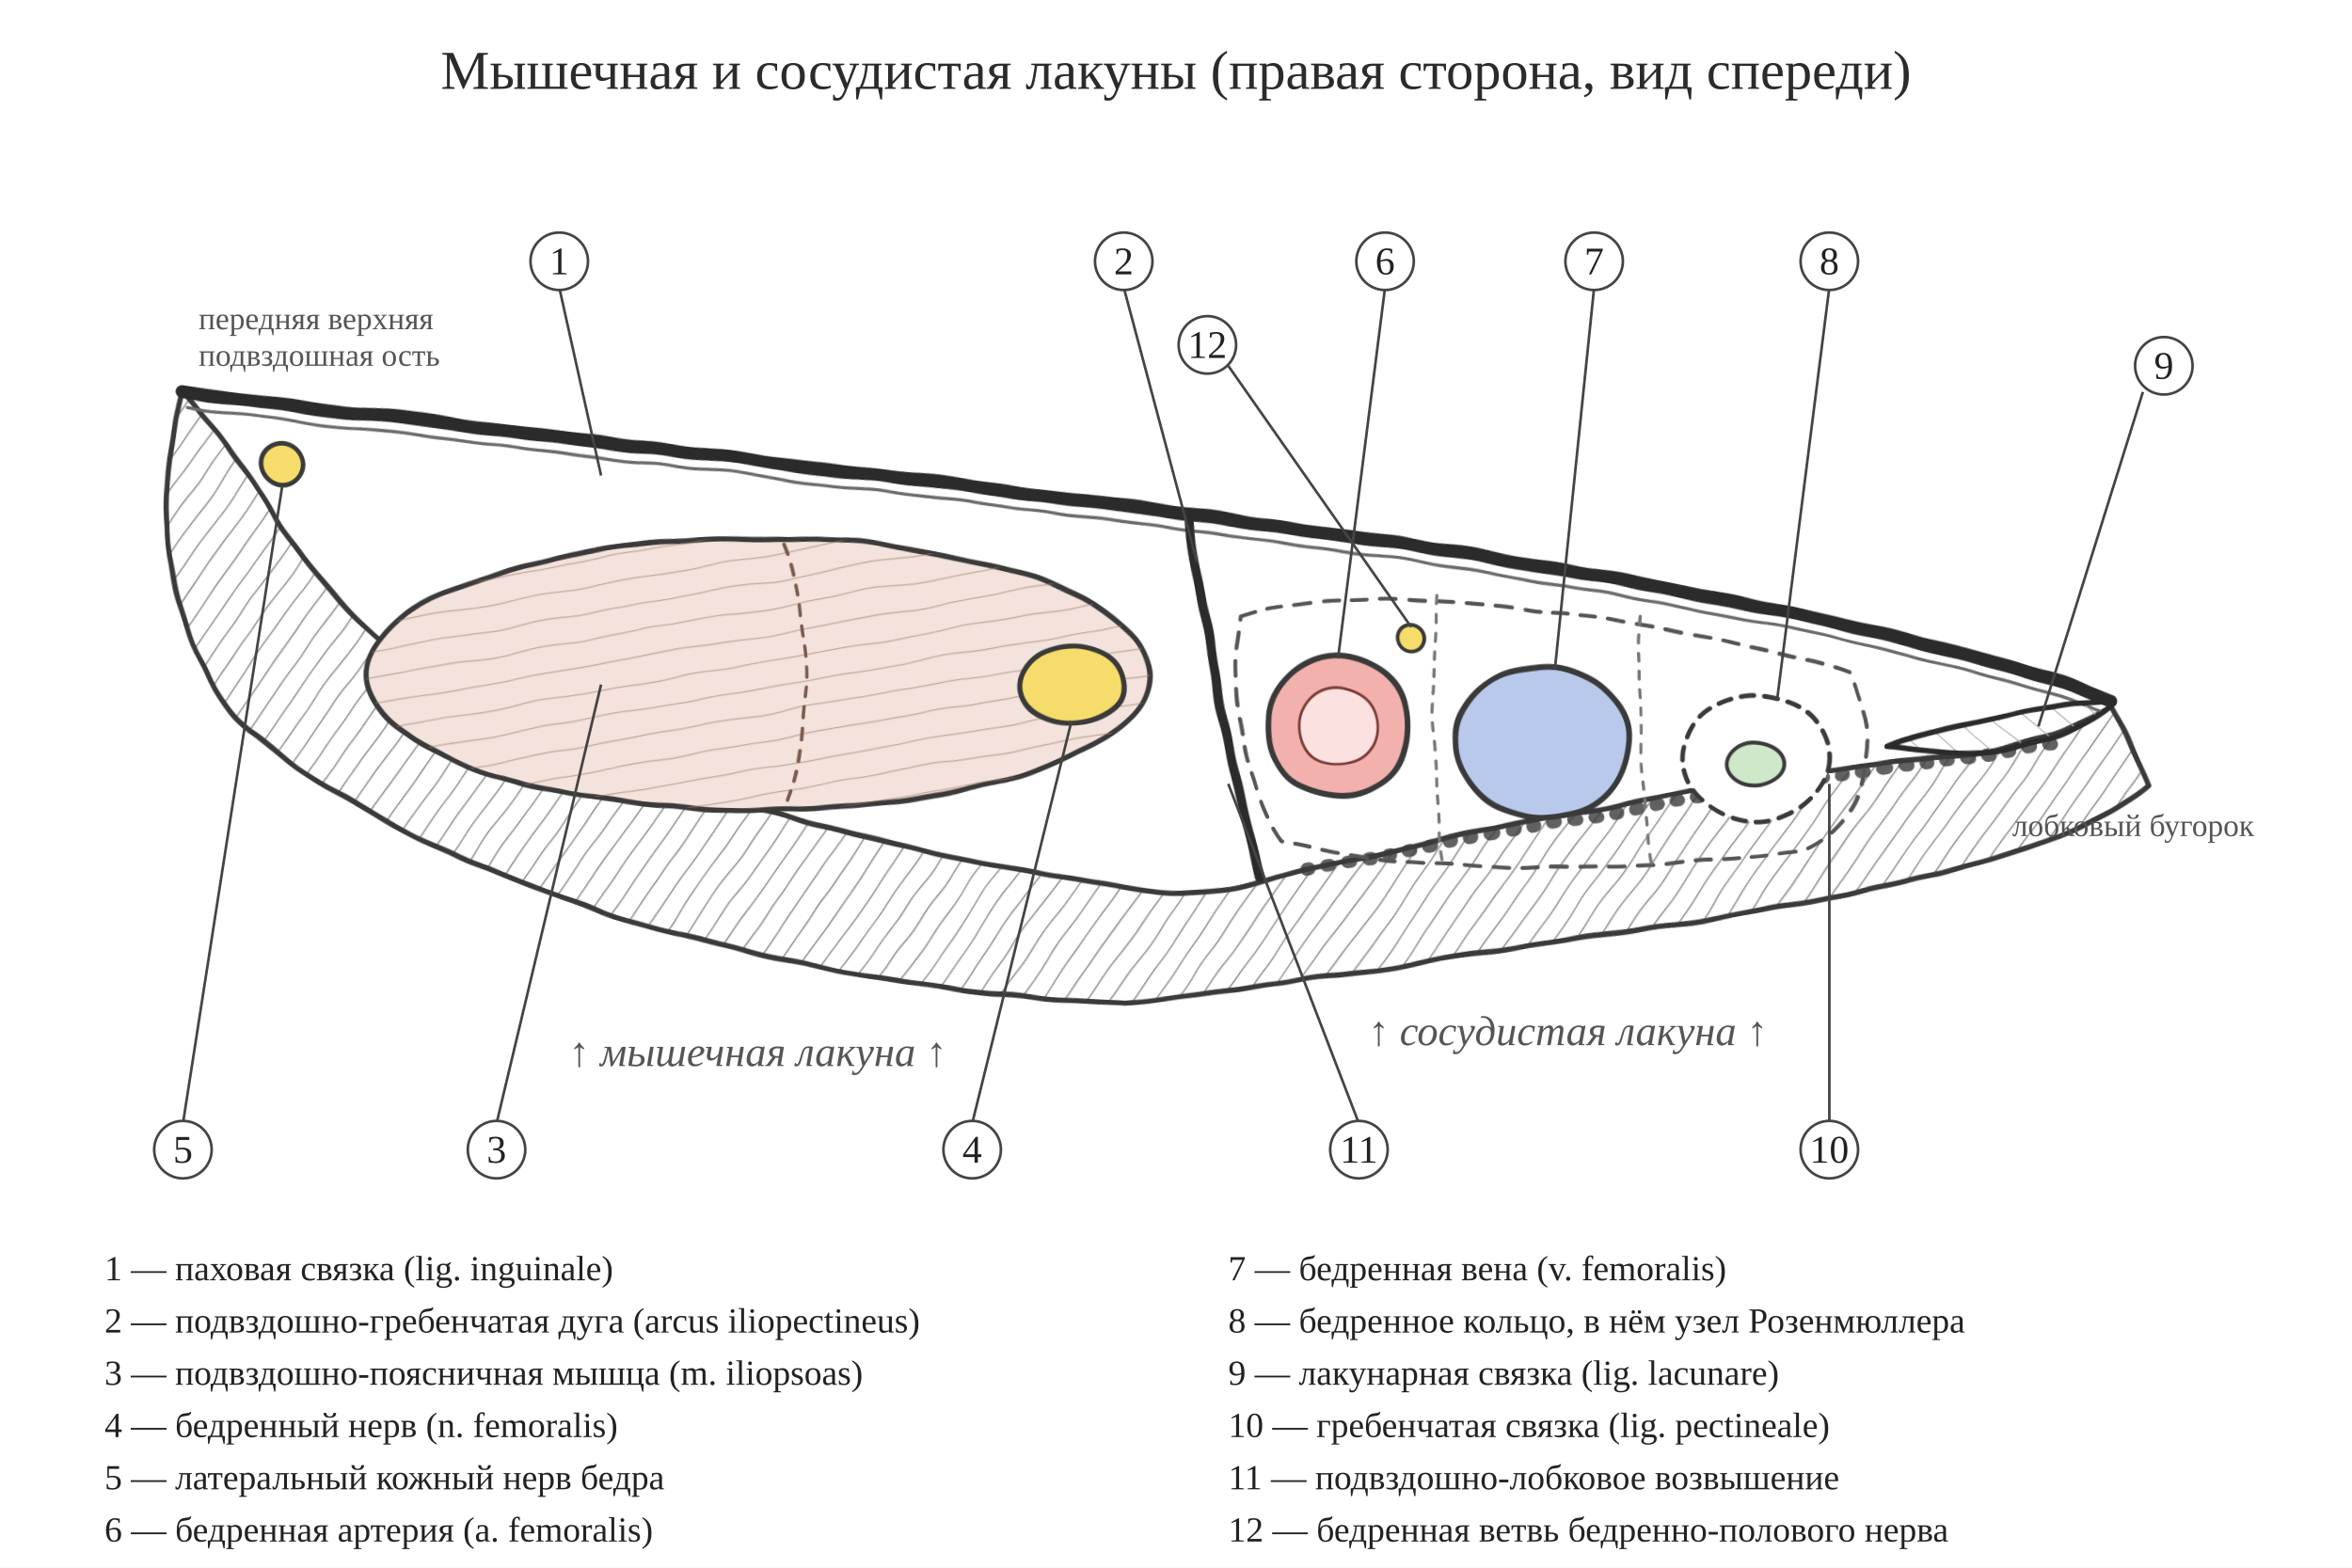
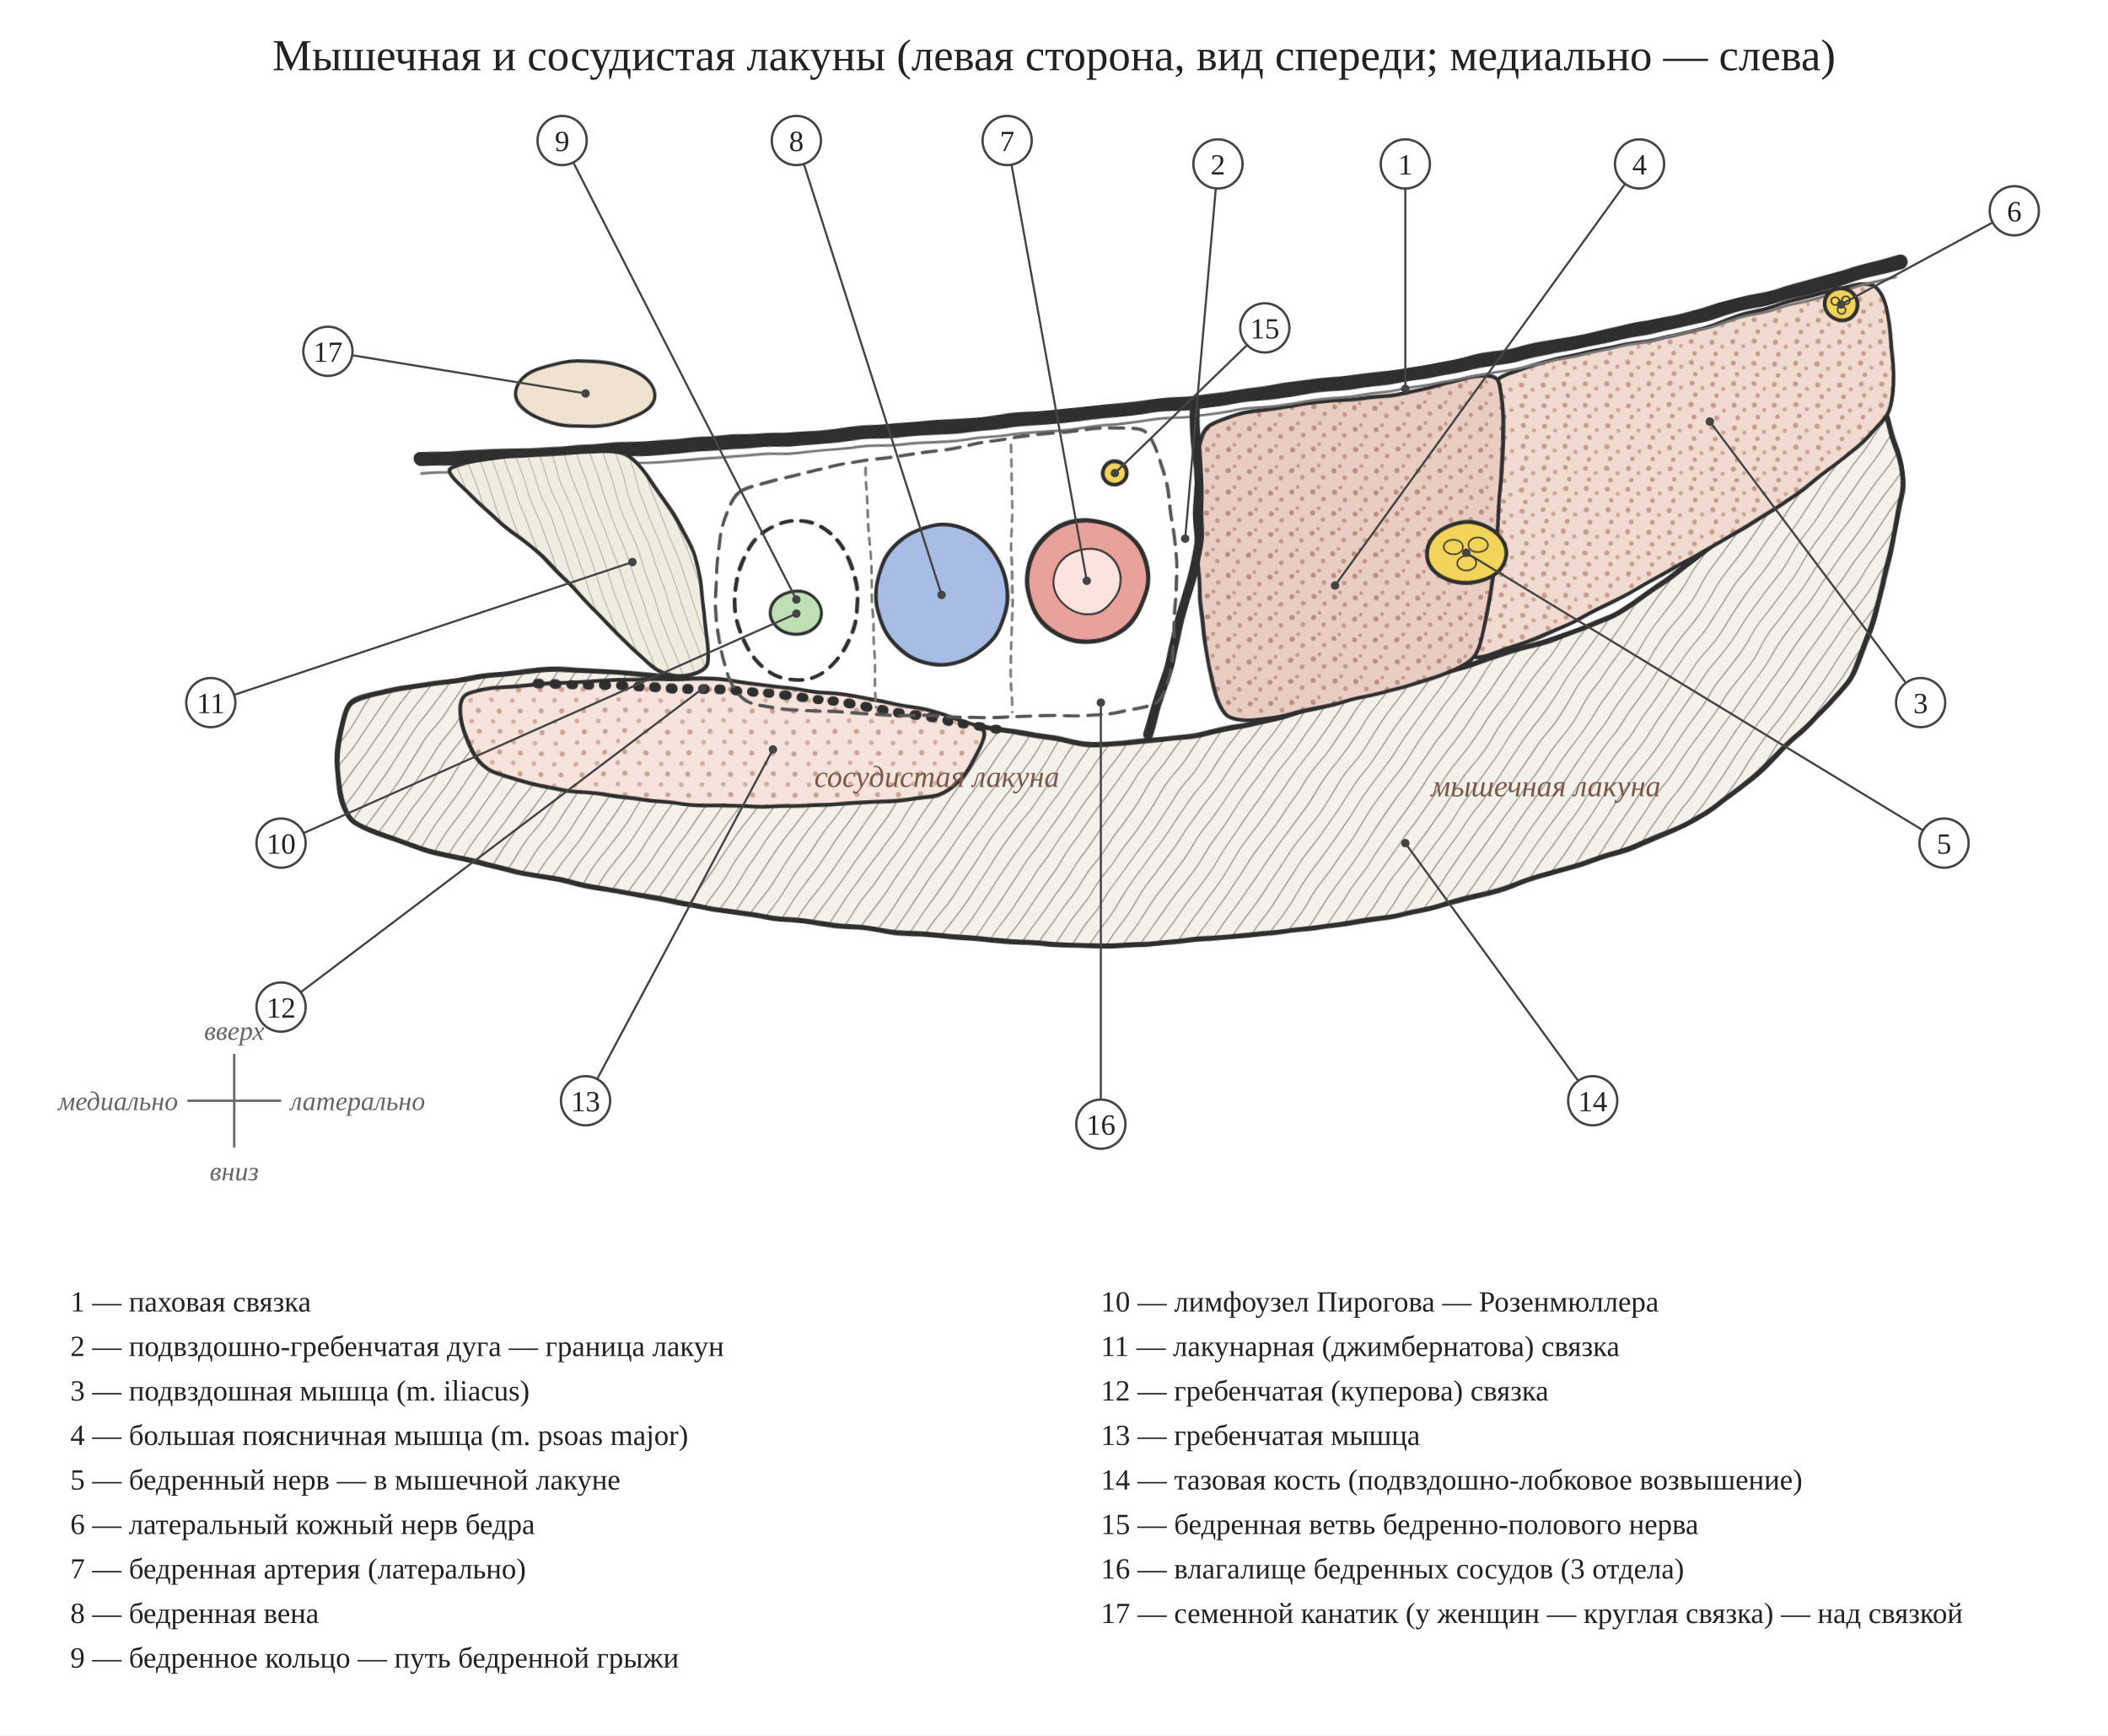
- <svg xmlns="http://www.w3.org/2000/svg" viewBox="0 0 900 600" font-family="Georgia, 'Times New Roman', serif">
+ <svg xmlns="http://www.w3.org/2000/svg" viewBox="0 0 900 741" font-family="Georgia, 'Times New Roman', serif">
  <defs>
-     <filter id="pencil" x="-5%" y="-5%" width="110%" height="110%">
-       <feTurbulence type="fractalNoise" baseFrequency="0.035" numOctaves="2" seed="7" result="n" />
-       <feDisplacementMap in="SourceGraphic" in2="n" scale="2.6" xChannelSelector="R" yChannelSelector="G" />
+     <filter id="pencil" x="-3%" y="-3%" width="106%" height="106%">
+       <feTurbulence type="fractalNoise" baseFrequency="0.04" numOctaves="2" seed="5" result="n" />
+       <feDisplacementMap in="SourceGraphic" in2="n" scale="2.2" xChannelSelector="R" yChannelSelector="G" />
    </filter>
-     <pattern id="hatch" width="7" height="7" patternUnits="userSpaceOnUse" patternTransform="rotate(35)">
-       <line x1="0" y1="0" x2="0" y2="7" stroke="#8a8a8a" stroke-width="1" />
+     <filter id="soft" x="-3%" y="-3%" width="106%" height="106%">
+       <feTurbulence type="fractalNoise" baseFrequency="0.06" numOctaves="1" seed="9" result="n" />
+       <feDisplacementMap in="SourceGraphic" in2="n" scale="1.2" xChannelSelector="R" yChannelSelector="G" />
+     </filter>
+     <pattern id="bone" width="6" height="6" patternUnits="userSpaceOnUse" patternTransform="rotate(35)">
+       <rect width="6" height="6" fill="#f4f1ea" />
+       <line x1="0" y1="0" x2="0" y2="6" stroke="#8d8d8d" stroke-width="0.9" />
    </pattern>
-     <pattern id="hatch2" width="9" height="9" patternUnits="userSpaceOnUse" patternTransform="rotate(-50)">
-       <line x1="0" y1="0" x2="0" y2="9" stroke="#b0b0b0" stroke-width="0.8" />
+     <pattern id="marrow" width="8" height="8" patternUnits="userSpaceOnUse">
+       <rect width="8" height="8" fill="#faf6ec" />
+       <circle cx="2" cy="2" r="0.9" fill="#c9bfa8" />
+       <circle cx="6" cy="6" r="0.7" fill="#d6ccb4" />
    </pattern>
-     <pattern id="fibers" width="10" height="10" patternUnits="userSpaceOnUse" patternTransform="rotate(80)">
-       <line x1="0" y1="0" x2="0" y2="10" stroke="#9c7a6a" stroke-width="0.9" />
+     <pattern id="fat" width="10" height="10" patternUnits="userSpaceOnUse">
+       <rect width="10" height="10" fill="#fbf4dc" />
+       <circle cx="3" cy="3" r="2.2" fill="none" stroke="#e2d3a4" stroke-width="0.6" />
+       <circle cx="8" cy="8" r="1.8" fill="none" stroke="#e2d3a4" stroke-width="0.6" />
+     </pattern>
+     <pattern id="lig" width="5" height="5" patternUnits="userSpaceOnUse" patternTransform="rotate(-20)">
+       <rect width="5" height="5" fill="#efece2" />
+       <line x1="0" y1="0" x2="0" y2="5" stroke="#b9b29d" stroke-width="0.8" />
+     </pattern>
+     <pattern id="xmus" width="9" height="9" patternUnits="userSpaceOnUse">
+       <rect width="9" height="9" fill="#f1dad0" />
+       <circle cx="2" cy="2" r="1.1" fill="#c79c8c" />
+       <circle cx="6.5" cy="4" r="0.9" fill="#cfa696" />
+       <circle cx="3.5" cy="7" r="1" fill="#c79c8c" />
+     </pattern>
+     <pattern id="xmus2" width="9" height="9" patternUnits="userSpaceOnUse">
+       <rect width="9" height="9" fill="#e9cdc2" />
+       <circle cx="2.5" cy="3" r="1.1" fill="#bb8f80" />
+       <circle cx="7" cy="6" r="1" fill="#c39888" />
+       <circle cx="5" cy="1" r="0.8" fill="#c39888" />
+     </pattern>
+     <pattern id="xmus3" width="9" height="9" patternUnits="userSpaceOnUse">
+       <rect width="9" height="9" fill="#f5e3dc" />
+       <circle cx="3" cy="2" r="1" fill="#d3ad9e" />
+       <circle cx="6" cy="6.5" r="1.1" fill="#cba293" />
    </pattern>
  </defs>
-   <rect width="900" height="600" fill="#ffffff" />
-   <text x="450" y="34" text-anchor="middle" font-size="21" fill="#2b2b2b">Мышечная и сосудистая лакуны (правая сторона, вид спереди)</text>
+   <rect width="900" height="741" fill="#ffffff" />
+   <text x="450.0" y="30" font-size="19" text-anchor="middle" fill="#222">Мышечная и сосудистая лакуны (левая сторона, вид спереди; медиально — слева)</text>
+   <g filter="url(#soft)" stroke-linecap="round" stroke-linejoin="round">
+ </g>
  <g filter="url(#pencil)" stroke-linecap="round" stroke-linejoin="round">
-     <path d="M70 150 C 95 175, 110 215, 140 240 C 190 285, 300 318, 420 338 C 455 344, 470 342, 488 336              C 560 318, 650 300, 740 290 C 768 287, 790 282, 808 270              L 822 300 C 790 330, 700 345, 600 360 C 520 372, 470 380, 430 384              C 300 378, 170 340, 95 280 C 70 255, 55 205, 70 150 Z" fill="url(#hatch)" stroke="#3a3a3a" stroke-width="2" />
-     <path d="M500 333 C 580 316, 680 300, 790 284" fill="none" stroke="#3a3a3a" stroke-width="5" stroke-dasharray="1 7" opacity="0.8" />
-     <path d="M70 150 C 230 170, 420 190, 560 212 C 660 228, 750 246, 808 268" fill="none" stroke="#2b2b2b" stroke-width="5" />
-     <path d="M72 156 C 230 176, 420 196, 560 218 C 660 234, 748 252, 804 272" fill="none" stroke="#6b6b6b" stroke-width="1.2" />
-     <path d="M455 200 C 462 245, 470 290, 482 336" fill="none" stroke="#2b2b2b" stroke-width="3.5" />
-     <path d="M808 268 C 782 270, 752 276, 722 286 C 750 290, 785 289, 808 270 Z" fill="url(#hatch2)" stroke="#2b2b2b" stroke-width="2" />
-     <ellipse cx="290" cy="258" rx="150" ry="52" fill="#f3e3dc" stroke="#3a3a3a" stroke-width="2" />
-     <ellipse cx="290" cy="258" rx="150" ry="52" fill="url(#fibers)" stroke="none" opacity="0.55" />
-     <path d="M300 208 C 310 240, 312 280, 300 310" fill="none" stroke="#7a5a4a" stroke-width="1.3" stroke-dasharray="4 4" />
-     <ellipse cx="410" cy="262" rx="20" ry="15" fill="#f6dc6a" stroke="#3a3a3a" stroke-width="2" />
-     <circle cx="108" cy="178" r="8" fill="#f6dc6a" stroke="#3a3a3a" stroke-width="1.8" />
-     <path d="M474 236 C 520 220, 640 236, 708 258 C 722 290, 712 318, 690 326 C 620 334, 540 334, 490 322 C 476 300, 470 262, 474 236 Z" fill="none" stroke="#555" stroke-width="1.5" stroke-dasharray="6 5" />
-     <path d="M550 228 C 548 260, 548 300, 552 330" fill="none" stroke="#777" stroke-width="1.2" stroke-dasharray="3 4" />
-     <path d="M628 236 C 626 268, 628 300, 632 330" fill="none" stroke="#777" stroke-width="1.2" stroke-dasharray="3 4" />
-     <circle cx="512" cy="278" r="27" fill="#f2b1ac" stroke="#3a3a3a" stroke-width="2.2" />
-     <circle cx="512" cy="278" r="15" fill="#fbe1df" stroke="#7a3a35" stroke-width="1" />
-     <ellipse cx="590" cy="284" rx="33" ry="29" fill="#b8c9ec" stroke="#3a3a3a" stroke-width="2.2" />
-     <ellipse cx="672" cy="290" rx="28" ry="24" fill="#ffffff" stroke="#3a3a3a" stroke-width="1.8" stroke-dasharray="5 4" />
-     <ellipse cx="672" cy="292" rx="11" ry="8" fill="#cfe8c9" stroke="#3a3a3a" stroke-width="1.4" />
-     <circle cx="540" cy="244" r="5" fill="#f6dc6a" stroke="#3a3a3a" stroke-width="1.4" />
+     <path d="M150.0 300.0 C159.0 293.6, 221.0 286.4, 240.0 286.0 C259.0 285.6, 321.0 293.4, 340.0 296.0 C359.0 298.6, 417.0 309.8, 430.0 312.0 C443.0 314.2, 461.0 318.0, 470.0 318.0 C479.0 318.0, 507.0 314.6, 520.0 312.0 C533.0 309.4, 583.0 297.0, 600.0 292.0 C617.0 287.0, 674.0 270.2, 690.0 262.0 C706.0 253.8, 749.0 219.2, 760.0 210.0 C771.0 200.8, 794.8 170.0, 800.0 170.0 C805.2 170.0, 813.0 198.0, 812.0 210.0 C811.0 222.0, 799.2 275.8, 790.0 290.0 C780.8 304.2, 739.0 342.0, 720.0 352.0 C701.0 362.0, 625.0 384.8, 600.0 390.0 C575.0 395.2, 497.0 403.8, 470.0 404.0 C443.0 404.2, 355.0 395.2, 330.0 392.0 C305.0 388.8, 238.0 376.2, 220.0 372.0 C202.0 367.8, 157.0 357.2, 150.0 350.0 C143.0 342.8, 141.0 306.4, 150.0 300.0 Z" fill="url(#bone)" stroke="#2f2f2f" stroke-width="2.2" />
+     <path d="M200.0 296.0 C209.0 292.0, 282.0 289.6, 300.0 290.0 C318.0 290.4, 368.0 297.8, 380.0 300.0 C392.0 302.2, 418.0 308.0, 420.0 312.0 C422.0 316.0, 412.0 336.8, 400.0 340.0 C388.0 343.2, 319.0 345.0, 300.0 344.0 C281.0 343.0, 220.0 334.8, 210.0 330.0 C200.0 325.2, 191.0 300.0, 200.0 296.0 Z" fill="url(#xmus3)" stroke="#2f2f2f" stroke-width="1.6" />
+     <path d="M640.0 162.0 C648.0 154.2, 704.0 146.0, 720.0 142.0 C736.0 138.0, 791.4 118.6, 800.0 122.0 C808.6 125.4, 810.0 166.6, 806.0 176.0 C802.0 185.4, 771.6 208.0, 760.0 216.0 C748.4 224.0, 703.0 249.6, 690.0 256.0 C677.0 262.4, 635.0 283.6, 630.0 280.0 C625.0 276.4, 639.0 231.8, 640.0 220.0 C641.0 208.2, 632.0 169.8, 640.0 162.0 Z" fill="url(#xmus)" stroke="#2f2f2f" stroke-width="1.6" />
+     <path d="M516.0 182.0 C524.8 173.8, 587.6 170.0, 600.0 168.0 C612.4 166.0, 636.0 156.8, 640.0 162.0 C644.0 167.2, 641.0 208.2, 640.0 220.0 C639.0 231.8, 636.0 272.2, 630.0 280.0 C624.0 287.8, 590.6 295.4, 580.0 298.0 C569.4 300.6, 530.8 310.8, 524.0 306.0 C517.2 301.2, 512.8 262.4, 512.0 250.0 C511.2 237.6, 507.2 190.2, 516.0 182.0 Z" fill="url(#xmus2)" stroke="#2f2f2f" stroke-width="1.6" />
+     <path d="M180.0 196.0 C192.0 195.4, 273.0 191.8, 300.0 190.0 C327.0 188.2, 420.0 181.0, 450.0 178.0 C480.0 175.0, 573.0 164.2, 600.0 160.0 C627.0 155.8, 698.8 140.8, 720.0 136.0 C741.2 131.2, 802.8 114.4, 812.0 112.0" fill="none" stroke="#2f2f2f" stroke-width="6" />
+     <path d="M180.0 202.0 C192.0 201.4, 273.0 197.8, 300.0 196.0 C327.0 194.2, 420.0 187.0, 450.0 184.0 C480.0 181.0, 573.0 170.2, 600.0 166.0 C627.0 161.8, 699.0 146.8, 720.0 142.0 C741.0 137.2, 801.0 120.4, 810.0 118.0" fill="none" stroke="#777" stroke-width="1.1" />
+     <path d="M192.0 200.0 C195.4 195.6, 255.6 190.4, 266.0 194.0 C276.4 197.6, 292.4 227.0, 296.0 236.0 C299.6 245.0, 303.6 279.0, 302.0 284.0 C300.4 289.0, 287.0 290.6, 280.0 286.0 C273.0 281.4, 240.8 246.6, 232.0 238.0 C223.2 229.4, 188.6 204.4, 192.0 200.0 Z" fill="url(#lig)" stroke="#2f2f2f" stroke-width="1.6" />
+     <path d="M230.0 292.0 C240.0 292.4, 310.0 294.0, 330.0 296.0 C350.0 298.0, 420.0 310.4, 430.0 312.0" fill="none" stroke="#2f2f2f" stroke-width="4" stroke-dasharray="1 6" />
+     <path d="M510.0 172.0 C510.2 177.8, 513.0 219.2, 512.0 230.0 C511.0 240.8, 502.2 271.6, 500.0 280.0 C497.8 288.4, 491.0 310.6, 490.0 314.0" fill="none" stroke="#2f2f2f" stroke-width="4" />
+     <path d="M316.0 210.0 C325.4 203.2, 382.8 194.6, 400.0 192.0 C417.2 189.4, 477.8 179.2, 488.0 184.0 C498.2 188.8, 501.4 228.4, 502.0 240.0 C502.6 251.6, 502.2 293.4, 494.0 300.0 C485.8 306.6, 437.4 306.0, 420.0 306.0 C402.6 306.0, 331.4 304.6, 320.0 300.0 C308.6 295.4, 306.4 269.0, 306.0 260.0 C305.6 251.0, 306.6 216.8, 316.0 210.0 Z" fill="none" stroke="#555" stroke-width="1.4" stroke-dasharray="6 4" />
+     <path d="M370.0 200.0 C370.2 205.0, 371.6 239.8, 372.0 250.0 C372.4 260.2, 373.8 296.8, 374.0 302.0" fill="none" stroke="#777" stroke-width="1.1" stroke-dasharray="3 3" />
+     <path d="M432.0 190.0 C432.0 196.0, 432.0 238.6, 432.0 250.0 C432.0 261.4, 432.0 298.6, 432.0 304.0" fill="none" stroke="#777" stroke-width="1.1" stroke-dasharray="3 3" />
+     <ellipse cx="464" cy="248" rx="26" ry="26" fill="#e8a19b" stroke="#2f2f2f" stroke-width="1.8" />
+     <ellipse cx="464" cy="248" rx="14.3" ry="14.3" fill="#fbe3e0" stroke="#2f2f2f" stroke-width="0.8" />
+     <ellipse cx="402" cy="254" rx="28" ry="30" fill="#a8bde6" stroke="#2f2f2f" stroke-width="1.6" />
+     <ellipse cx="340" cy="256" rx="26" ry="34" fill="#ffffff" stroke="#2f2f2f" stroke-width="1.6" stroke-dasharray="5 4" />
+     <ellipse cx="340" cy="262" rx="11" ry="9" fill="#bfe0b5" stroke="#2f2f2f" stroke-width="1.3" />
+     <ellipse cx="476" cy="202" rx="5" ry="5" fill="#f2d45a" stroke="#2f2f2f" stroke-width="1.6" />
+     <ellipse cx="626" cy="236" rx="17" ry="13" fill="#f2d45a" stroke="#2f2f2f" stroke-width="1.6" />
+     <ellipse cx="620.05" cy="233.4" rx="4.25" ry="3.25" fill="none" stroke="#2f2f2f" stroke-width="0.6" />
+     <ellipse cx="631.1" cy="232.75" rx="4.25" ry="3.25" fill="none" stroke="#2f2f2f" stroke-width="0.6" />
+     <ellipse cx="626" cy="240.55" rx="4.25" ry="3.25" fill="none" stroke="#2f2f2f" stroke-width="0.6" />
+     <ellipse cx="786" cy="130" rx="7" ry="7" fill="#f2d45a" stroke="#2f2f2f" stroke-width="1.6" />
+     <ellipse cx="783.55" cy="128.6" rx="1.75" ry="1.75" fill="none" stroke="#2f2f2f" stroke-width="0.6" />
+     <ellipse cx="788.1" cy="128.25" rx="1.75" ry="1.75" fill="none" stroke="#2f2f2f" stroke-width="0.6" />
+     <ellipse cx="786" cy="132.45" rx="1.75" ry="1.75" fill="none" stroke="#2f2f2f" stroke-width="0.6" />
+     <ellipse cx="250" cy="168" rx="30" ry="14" fill="#efe2d0" stroke="#2f2f2f" stroke-width="1.4" />
  </g>
-   <g font-size="15" fill="#222" stroke="#444" stroke-width="1">
-     <line x1="230" y1="182" x2="214" y2="110" />
-     <circle cx="214" cy="100" r="11" fill="#fff" />
-     <text x="214" y="105" text-anchor="middle" stroke="none">1</text>
-     <line x1="458" y1="215" x2="430" y2="110" />
-     <circle cx="430" cy="100" r="11" fill="#fff" />
-     <text x="430" y="105" text-anchor="middle" stroke="none">2</text>
-     <line x1="230" y1="262" x2="190" y2="430" />
-     <circle cx="190" cy="440" r="11" fill="#fff" />
-     <text x="190" y="445" text-anchor="middle" stroke="none">3</text>
-     <line x1="410" y1="276" x2="372" y2="430" />
-     <circle cx="372" cy="440" r="11" fill="#fff" />
-     <text x="372" y="445" text-anchor="middle" stroke="none">4</text>
-     <line x1="108" y1="186" x2="70" y2="430" />
-     <circle cx="70" cy="440" r="11" fill="#fff" />
-     <text x="70" y="445" text-anchor="middle" stroke="none">5</text>
-     <line x1="512" y1="252" x2="530" y2="110" />
-     <circle cx="530" cy="100" r="11" fill="#fff" />
-     <text x="530" y="105" text-anchor="middle" stroke="none">6</text>
-     <line x1="595" y1="256" x2="610" y2="110" />
-     <circle cx="610" cy="100" r="11" fill="#fff" />
-     <text x="610" y="105" text-anchor="middle" stroke="none">7</text>
-     <line x1="680" y1="268" x2="700" y2="110" />
-     <circle cx="700" cy="100" r="11" fill="#fff" />
-     <text x="700" y="105" text-anchor="middle" stroke="none">8</text>
-     <line x1="780" y1="278" x2="820" y2="150" />
-     <circle cx="828" cy="140" r="11" fill="#fff" />
-     <text x="828" y="145" text-anchor="middle" stroke="none">9</text>
-     <line x1="700" y1="300" x2="700" y2="430" />
-     <circle cx="700" cy="440" r="11" fill="#fff" />
-     <text x="700" y="445" text-anchor="middle" stroke="none">10</text>
-     <line x1="470" y1="300" x2="520" y2="430" />
-     <circle cx="520" cy="440" r="11" fill="#fff" />
-     <text x="520" y="445" text-anchor="middle" stroke="none">11</text>
-     <line x1="540" y1="240" x2="470" y2="140" />
-     <circle cx="462" cy="132" r="11" fill="#fff" />
-     <text x="462" y="137" text-anchor="middle" stroke="none">12</text>
+   <text x="250" y="172" font-size="10" text-anchor="middle" fill="#333" font-weight="normal" />
+   <line x1="600" y1="166" x2="600" y2="70" stroke="#444" stroke-width="0.9" />
+   <circle cx="600" cy="166" r="1.8" fill="#444" />
+   <circle cx="600" cy="70" r="10.5" fill="#fff" stroke="#444" stroke-width="1" />
+   <text x="600" y="74.5" font-size="12.5" text-anchor="middle" fill="#222">1</text>
+   <line x1="506" y1="230" x2="520" y2="70" stroke="#444" stroke-width="0.9" />
+   <circle cx="506" cy="230" r="1.8" fill="#444" />
+   <circle cx="520" cy="70" r="10.5" fill="#fff" stroke="#444" stroke-width="1" />
+   <text x="520" y="74.5" font-size="12.5" text-anchor="middle" fill="#222">2</text>
+   <line x1="730" y1="180" x2="820" y2="300" stroke="#444" stroke-width="0.9" />
+   <circle cx="730" cy="180" r="1.8" fill="#444" />
+   <circle cx="820" cy="300" r="10.5" fill="#fff" stroke="#444" stroke-width="1" />
+   <text x="820" y="304.5" font-size="12.5" text-anchor="middle" fill="#222">3</text>
+   <line x1="570" y1="250" x2="700" y2="70" stroke="#444" stroke-width="0.9" />
+   <circle cx="570" cy="250" r="1.8" fill="#444" />
+   <circle cx="700" cy="70" r="10.5" fill="#fff" stroke="#444" stroke-width="1" />
+   <text x="700" y="74.5" font-size="12.5" text-anchor="middle" fill="#222">4</text>
+   <line x1="626" y1="236" x2="830" y2="360" stroke="#444" stroke-width="0.9" />
+   <circle cx="626" cy="236" r="1.8" fill="#444" />
+   <circle cx="830" cy="360" r="10.5" fill="#fff" stroke="#444" stroke-width="1" />
+   <text x="830" y="364.5" font-size="12.5" text-anchor="middle" fill="#222">5</text>
+   <line x1="786" y1="130" x2="860" y2="90" stroke="#444" stroke-width="0.9" />
+   <circle cx="786" cy="130" r="1.8" fill="#444" />
+   <circle cx="860" cy="90" r="10.5" fill="#fff" stroke="#444" stroke-width="1" />
+   <text x="860" y="94.5" font-size="12.5" text-anchor="middle" fill="#222">6</text>
+   <line x1="464" y1="248" x2="430" y2="60" stroke="#444" stroke-width="0.9" />
+   <circle cx="464" cy="248" r="1.8" fill="#444" />
+   <circle cx="430" cy="60" r="10.5" fill="#fff" stroke="#444" stroke-width="1" />
+   <text x="430" y="64.5" font-size="12.5" text-anchor="middle" fill="#222">7</text>
+   <line x1="402" y1="254" x2="340" y2="60" stroke="#444" stroke-width="0.9" />
+   <circle cx="402" cy="254" r="1.8" fill="#444" />
+   <circle cx="340" cy="60" r="10.5" fill="#fff" stroke="#444" stroke-width="1" />
+   <text x="340" y="64.5" font-size="12.5" text-anchor="middle" fill="#222">8</text>
+   <line x1="340" y1="256" x2="240" y2="60" stroke="#444" stroke-width="0.9" />
+   <circle cx="340" cy="256" r="1.8" fill="#444" />
+   <circle cx="240" cy="60" r="10.5" fill="#fff" stroke="#444" stroke-width="1" />
+   <text x="240" y="64.5" font-size="12.5" text-anchor="middle" fill="#222">9</text>
+   <line x1="340" y1="262" x2="120" y2="360" stroke="#444" stroke-width="0.9" />
+   <circle cx="340" cy="262" r="1.8" fill="#444" />
+   <circle cx="120" cy="360" r="10.5" fill="#fff" stroke="#444" stroke-width="1" />
+   <text x="120" y="364.5" font-size="12.5" text-anchor="middle" fill="#222">10</text>
+   <line x1="270" y1="240" x2="90" y2="300" stroke="#444" stroke-width="0.9" />
+   <circle cx="270" cy="240" r="1.8" fill="#444" />
+   <circle cx="90" cy="300" r="10.5" fill="#fff" stroke="#444" stroke-width="1" />
+   <text x="90" y="304.5" font-size="12.5" text-anchor="middle" fill="#222">11</text>
+   <line x1="300" y1="294" x2="120" y2="430" stroke="#444" stroke-width="0.9" />
+   <circle cx="300" cy="294" r="1.8" fill="#444" />
+   <circle cx="120" cy="430" r="10.5" fill="#fff" stroke="#444" stroke-width="1" />
+   <text x="120" y="434.5" font-size="12.5" text-anchor="middle" fill="#222">12</text>
+   <line x1="330" y1="320" x2="250" y2="470" stroke="#444" stroke-width="0.9" />
+   <circle cx="330" cy="320" r="1.8" fill="#444" />
+   <circle cx="250" cy="470" r="10.5" fill="#fff" stroke="#444" stroke-width="1" />
+   <text x="250" y="474.5" font-size="12.5" text-anchor="middle" fill="#222">13</text>
+   <line x1="600" y1="360" x2="680" y2="470" stroke="#444" stroke-width="0.9" />
+   <circle cx="600" cy="360" r="1.8" fill="#444" />
+   <circle cx="680" cy="470" r="10.5" fill="#fff" stroke="#444" stroke-width="1" />
+   <text x="680" y="474.5" font-size="12.5" text-anchor="middle" fill="#222">14</text>
+   <line x1="476" y1="202" x2="540" y2="140" stroke="#444" stroke-width="0.9" />
+   <circle cx="476" cy="202" r="1.8" fill="#444" />
+   <circle cx="540" cy="140" r="10.5" fill="#fff" stroke="#444" stroke-width="1" />
+   <text x="540" y="144.5" font-size="12.5" text-anchor="middle" fill="#222">15</text>
+   <line x1="470" y1="300" x2="470" y2="480" stroke="#444" stroke-width="0.9" />
+   <circle cx="470" cy="300" r="1.8" fill="#444" />
+   <circle cx="470" cy="480" r="10.5" fill="#fff" stroke="#444" stroke-width="1" />
+   <text x="470" y="484.5" font-size="12.5" text-anchor="middle" fill="#222">16</text>
+   <line x1="250" y1="168" x2="140" y2="150" stroke="#444" stroke-width="0.9" />
+   <circle cx="250" cy="168" r="1.8" fill="#444" />
+   <circle cx="140" cy="150" r="10.5" fill="#fff" stroke="#444" stroke-width="1" />
+   <text x="140" y="154.5" font-size="12.5" text-anchor="middle" fill="#222">17</text>
+   <text x="400" y="336" font-size="13" text-anchor="middle" fill="#7a5a4a" font-weight="normal" font-style="italic">сосудистая лакуна</text>
+   <text x="660" y="340" font-size="13" text-anchor="middle" fill="#7a5a4a" font-weight="normal" font-style="italic">мышечная лакуна</text>
+   <g stroke="#666" stroke-width="1" fill="none">
+     <line x1="80" y1="470" x2="120" y2="470" />
+     <line x1="100" y1="450" x2="100" y2="490" />
  </g>
-   <text x="290" y="408" text-anchor="middle" font-size="16" font-style="italic" fill="#555">↑ мышечная лакуна ↑</text>
-   <text x="600" y="400" text-anchor="middle" font-size="16" font-style="italic" fill="#555">↑ сосудистая лакуна ↑</text>
-   <text x="76" y="126" font-size="12" fill="#555">передняя верхняя</text>
-   <text x="76" y="140" font-size="12" fill="#555">подвздошная ость</text>
-   <text x="770" y="320" font-size="12" fill="#555">лобковый бугорок</text>
-   <g font-size="13.5" fill="#222">
-     <text x="40" y="490">1 — паховая связка (lig. inguinale)</text>
-     <text x="40" y="510">2 — подвздошно-гребенчатая дуга (arcus iliopectineus)</text>
-     <text x="40" y="530">3 — подвздошно-поясничная мышца (m. iliopsoas)</text>
-     <text x="40" y="550">4 — бедренный нерв (n. femoralis)</text>
-     <text x="40" y="570">5 — латеральный кожный нерв бедра</text>
-     <text x="40" y="590">6 — бедренная артерия (a. femoralis)</text>
-     <text x="470" y="490">7 — бедренная вена (v. femoralis)</text>
-     <text x="470" y="510">8 — бедренное кольцо, в нём узел Розенмюллера</text>
-     <text x="470" y="530">9 — лакунарная связка (lig. lacunare)</text>
-     <text x="470" y="550">10 — гребенчатая связка (lig. pectineale)</text>
-     <text x="470" y="570">11 — подвздошно-лобковое возвышение</text>
-     <text x="470" y="590">12 — бедренная ветвь бедренно-полового нерва</text>
-   </g>
+   <text x="100" y="444" font-size="11.5" text-anchor="middle" fill="#666" font-style="italic">вверх</text>
+   <text x="100" y="504" font-size="11.5" text-anchor="middle" fill="#666" font-style="italic">вниз</text>
+   <text x="76" y="474" font-size="11.5" text-anchor="end" fill="#666" font-style="italic">медиально</text>
+   <text x="124" y="474" font-size="11.5" text-anchor="start" fill="#666" font-style="italic">латерально</text>
+   <text x="30" y="560" font-size="12.5" fill="#222">1 — паховая связка</text>
+   <text x="30" y="579" font-size="12.5" fill="#222">2 — подвздошно-гребенчатая дуга — граница лакун</text>
+   <text x="30" y="598" font-size="12.5" fill="#222">3 — подвздошная мышца (m. iliacus)</text>
+   <text x="30" y="617" font-size="12.5" fill="#222">4 — большая поясничная мышца (m. psoas major)</text>
+   <text x="30" y="636" font-size="12.5" fill="#222">5 — бедренный нерв — в мышечной лакуне</text>
+   <text x="30" y="655" font-size="12.5" fill="#222">6 — латеральный кожный нерв бедра</text>
+   <text x="30" y="674" font-size="12.5" fill="#222">7 — бедренная артерия (латерально)</text>
+   <text x="30" y="693" font-size="12.5" fill="#222">8 — бедренная вена</text>
+   <text x="30" y="712" font-size="12.5" fill="#222">9 — бедренное кольцо — путь бедренной грыжи</text>
+   <text x="470" y="560" font-size="12.5" fill="#222">10 — лимфоузел Пирогова — Розенмюллера</text>
+   <text x="470" y="579" font-size="12.5" fill="#222">11 — лакунарная (джимбернатова) связка</text>
+   <text x="470" y="598" font-size="12.5" fill="#222">12 — гребенчатая (куперова) связка</text>
+   <text x="470" y="617" font-size="12.5" fill="#222">13 — гребенчатая мышца</text>
+   <text x="470" y="636" font-size="12.5" fill="#222">14 — тазовая кость (подвздошно-лобковое возвышение)</text>
+   <text x="470" y="655" font-size="12.5" fill="#222">15 — бедренная ветвь бедренно-полового нерва</text>
+   <text x="470" y="674" font-size="12.5" fill="#222">16 — влагалище бедренных сосудов (3 отдела)</text>
+   <text x="470" y="693" font-size="12.5" fill="#222">17 — семенной канатик (у женщин — круглая связка) — над связкой</text>
</svg>
